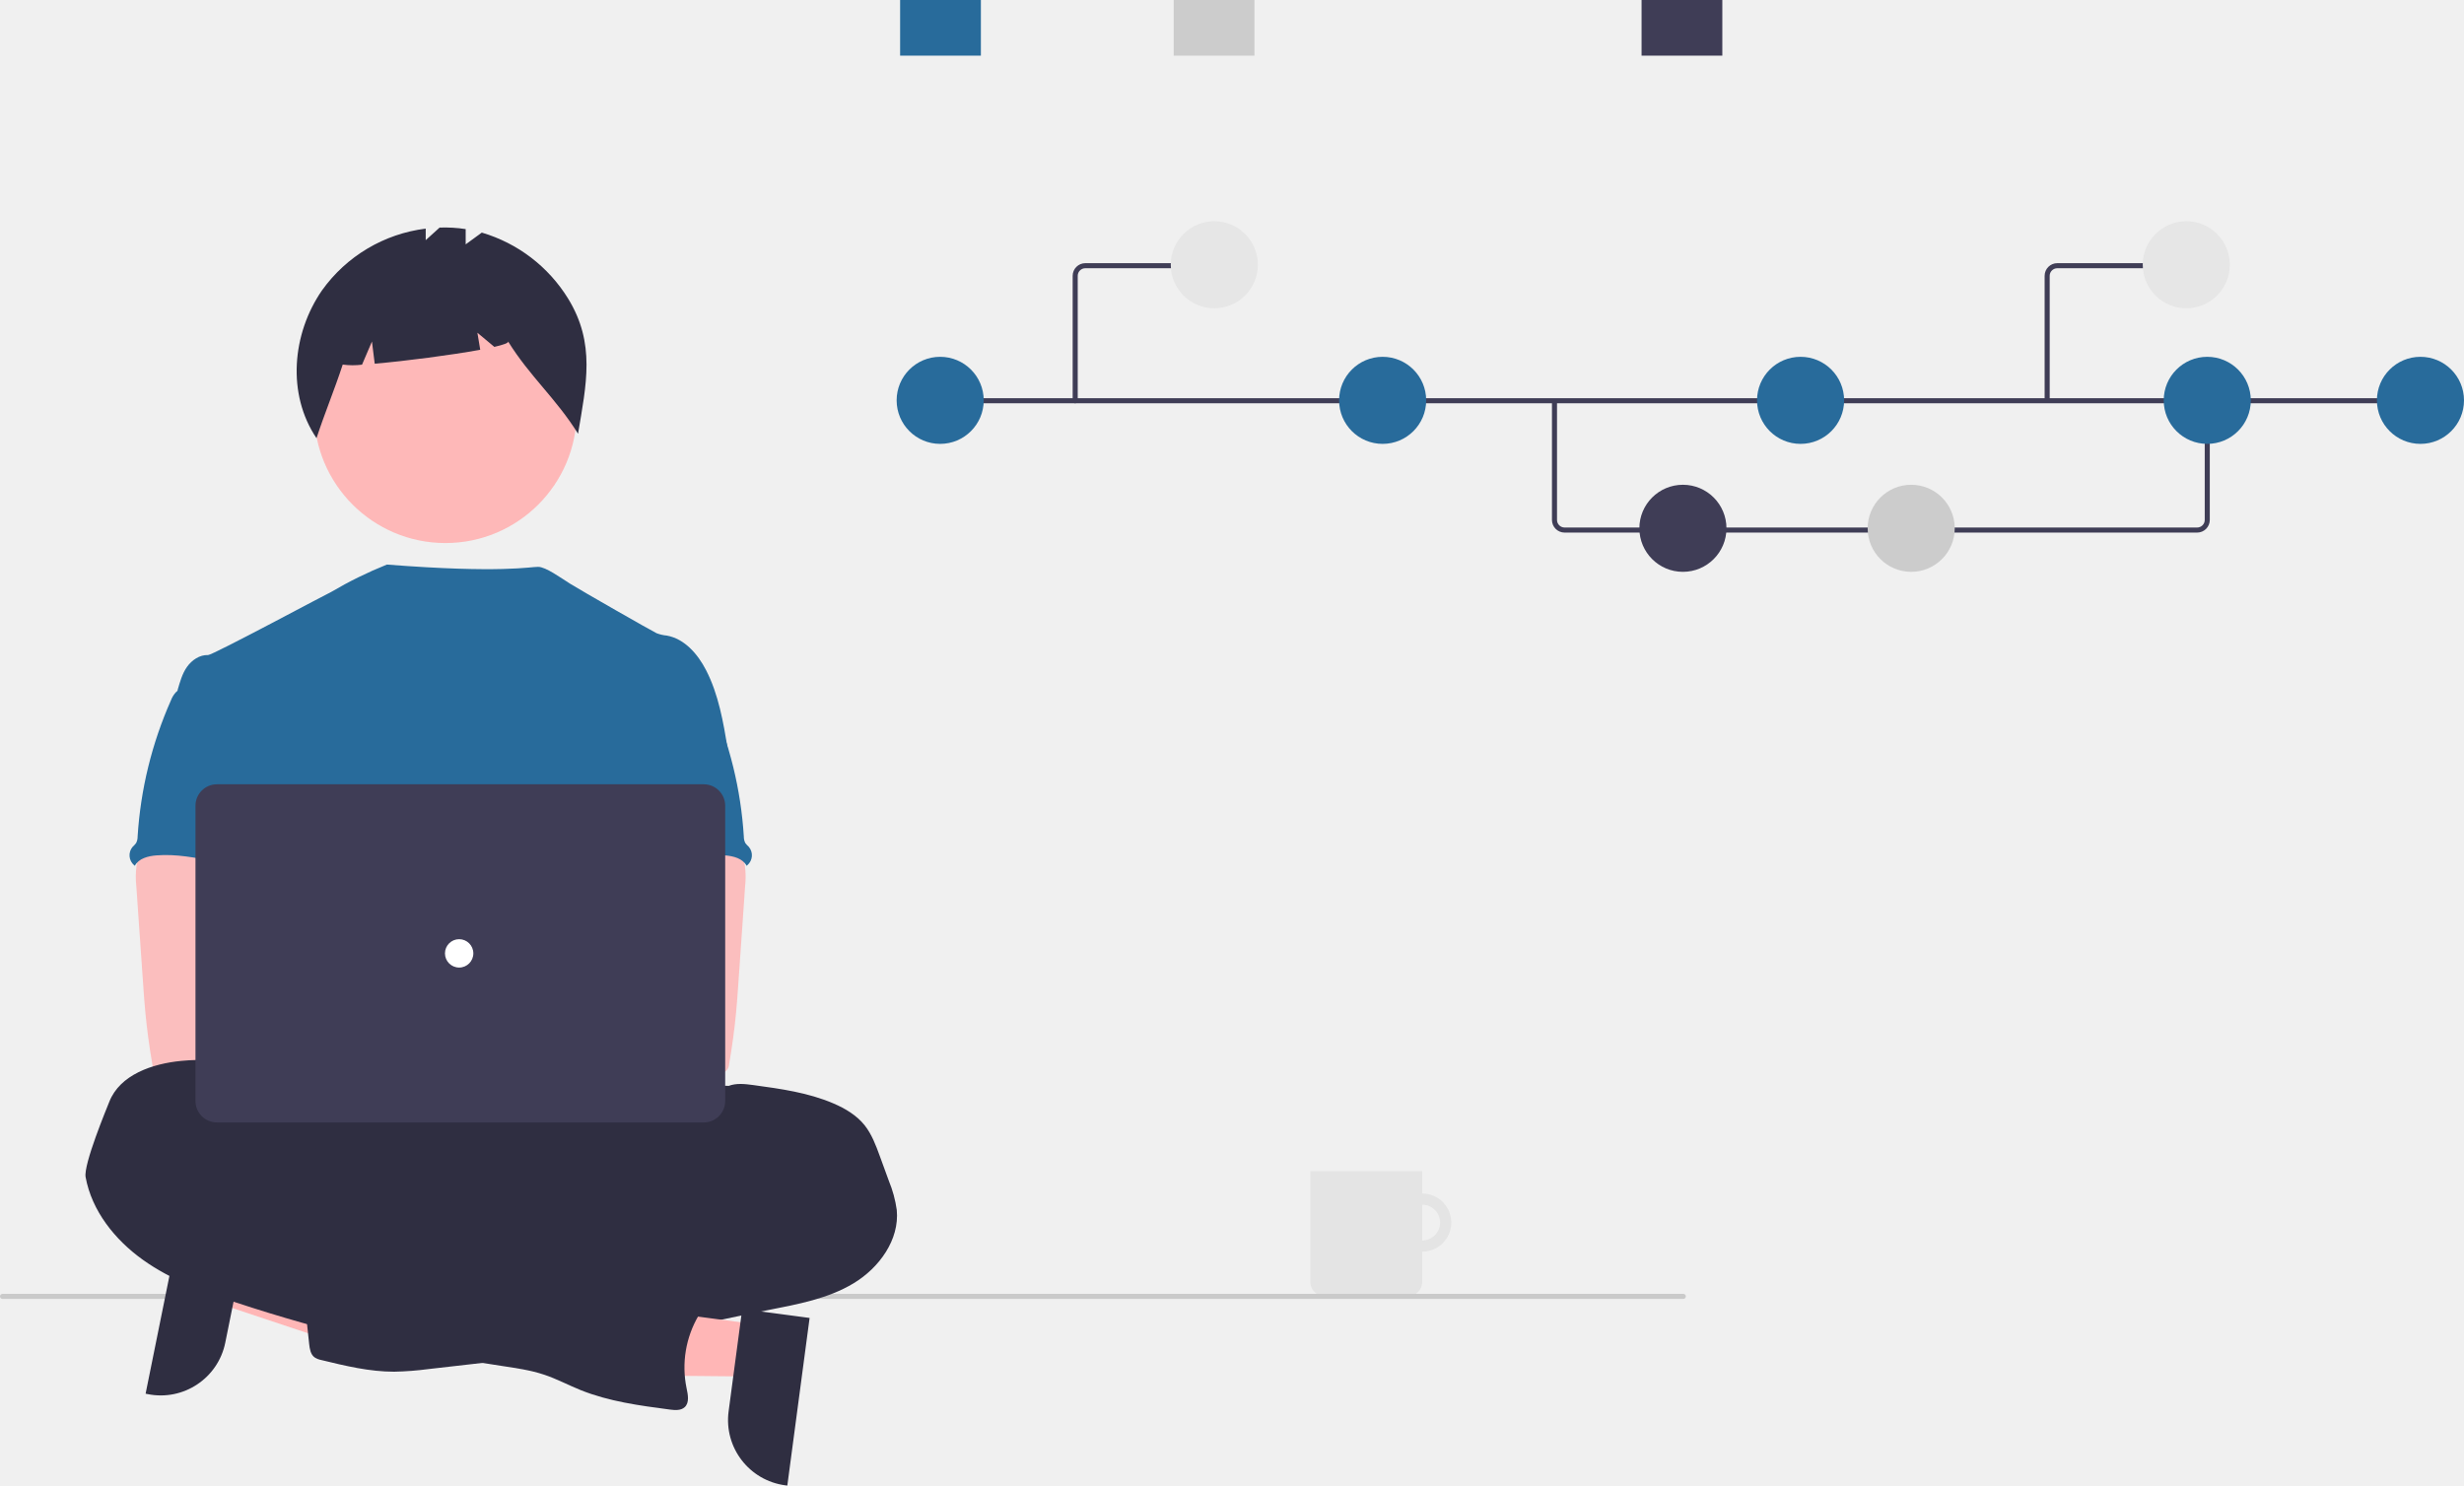
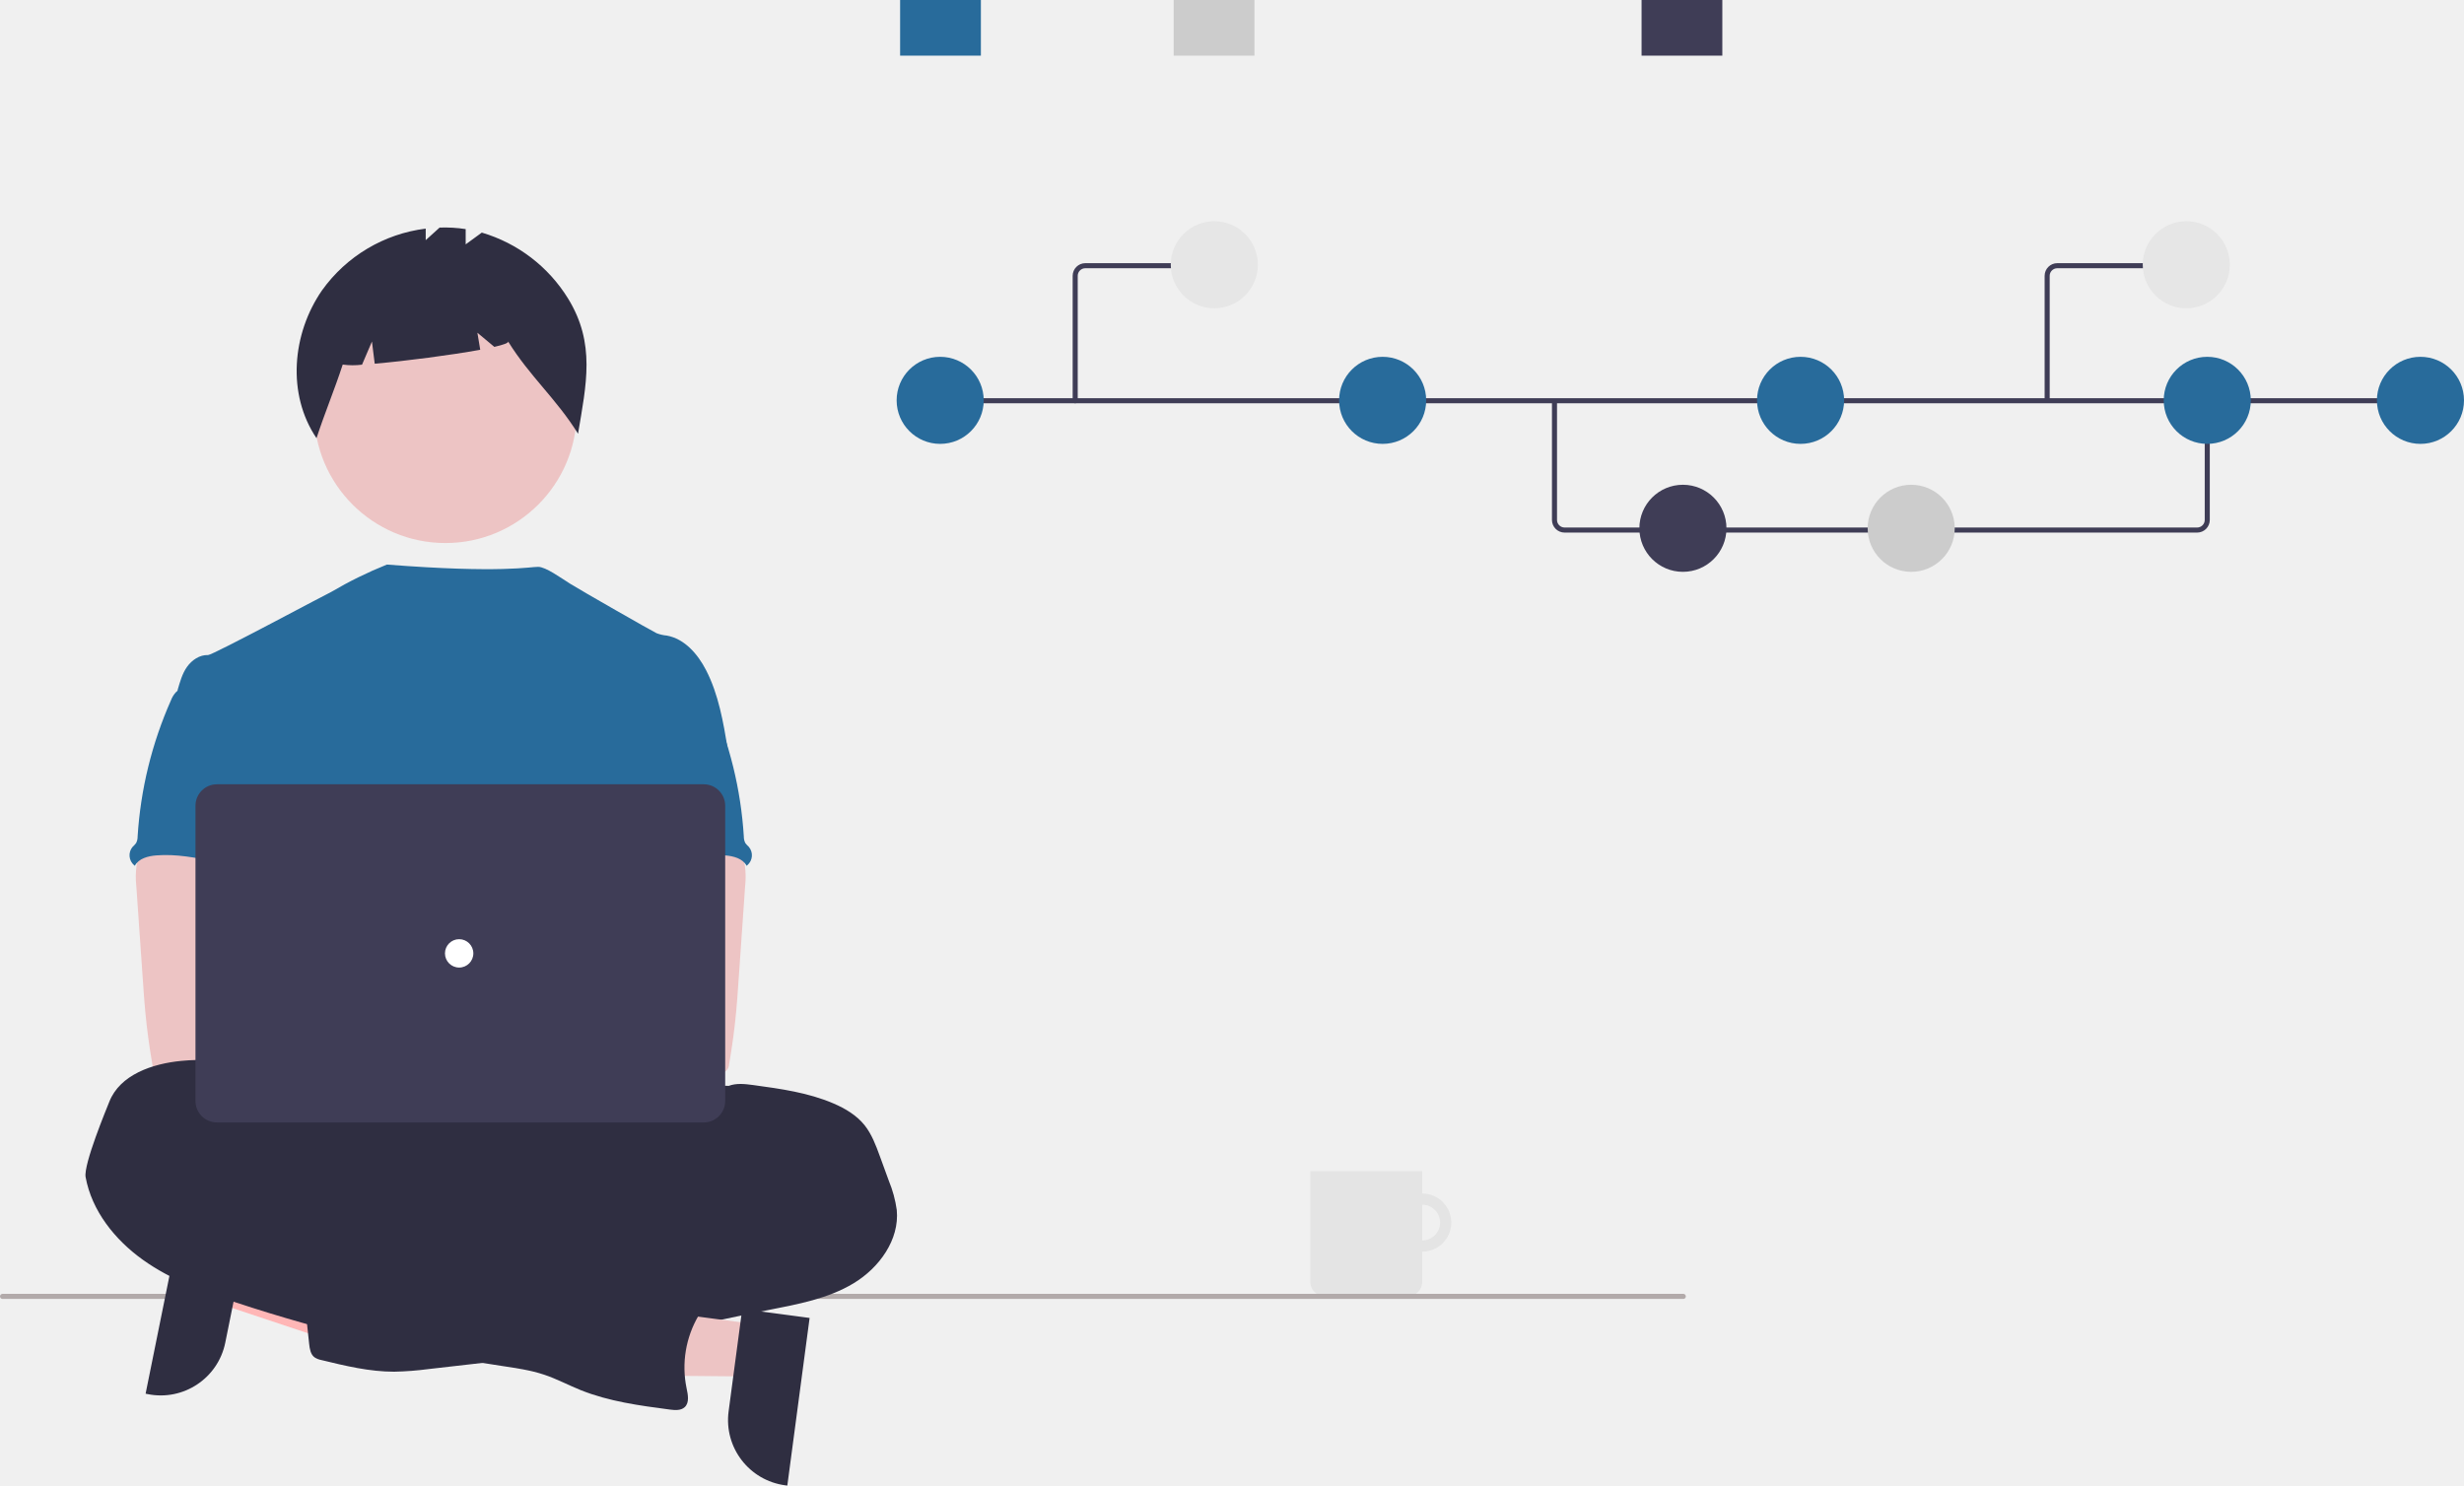
<svg xmlns="http://www.w3.org/2000/svg" id="e7334088-53de-4589-99a2-090044ddfc90" data-name="Layer 1" width="973.461" height="587.025" viewBox="0 0 973.461 587.025">
  <g id="f9b32178-6d95-472d-b482-6662972666de" data-name="Group 100">
    <path id="f4b94a19-cbe0-459a-95a6-6ea3b3d72055" data-name="Path 1465" d="M675.147,628.1a11.49,11.49,0,1,0,11.49,11.49h0A11.49,11.49,0,0,0,675.147,628.1Zm0,18.561a7.071,7.071,0,1,1,7.071-7.071v0A7.071,7.071,0,0,1,675.147,646.661Z" transform="translate(-113.2693 -156.4874)" fill="#e4e4e4" />
-     <path id="abc0e0b3-f22e-4bee-9929-c6879640924e" data-name="Path 1467" d="M630.954,619.261h44.193v43.739a5.757,5.757,0,0,1-5.757,5.757h-32.679a5.757,5.757,0,0,1-5.757-5.757V619.261Z" transform="translate(-113.2693 -156.4874)" fill="#e4e4e4" />
+     <path id="abc0e0b3-f22e-4bee-9929-c6879640924e" data-name="Path 1467" d="M630.954,619.261h44.193v43.739a5.757,5.757,0,0,1-5.757,5.757h-32.679a5.757,5.757,0,0,1-5.757-5.757V619.261Z" transform="translate(-113.2693 -156.4874)" fill="#e4e4e4" style="/*! color: #d5d2d2; */" />
  </g>
-   <path id="e24b6f19-a0a0-4e73-9cfc-bbb7635ad236" data-name="Path 944" d="M778.403,669.758h-664.237a1.006,1.006,0,0,1,0-2h664.237a1.006,1.006,0,0,1,0,2Z" transform="translate(-113.2693 -156.4874)" fill="#cacaca" />
+   <path id="e24b6f19-a0a0-4e73-9cfc-bbb7635ad236" data-name="Path 944" d="M778.403,669.758h-664.237a1.006,1.006,0,0,1,0-2h664.237a1.006,1.006,0,0,1,0,2Z" transform="translate(-113.2693 -156.4874)" fill="#b2aaaa" />
  <polygon points="89.41 494.381 85.302 514.694 161.695 540.208 167.759 510.228 89.41 494.381" fill="#ffb6b6" />
  <path d="M210.36,647.029l-8.091,40.003-0.0.002a26.011,26.011,0,0,1-30.65,20.335l-.828-.168,13.248-65.496Z" transform="translate(-113.2693 -156.4874)" fill="#2f2e41" />
-   <circle id="fd4e5ab9-ffc8-4bbb-9267-3af70c31dae1" data-name="Ellipse 276" cx="175.979" cy="162.713" r="51.871" fill="#feb8b8" />
+   <circle id="fd4e5ab9-ffc8-4bbb-9267-3af70c31dae1" data-name="Ellipse 276" cx="175.979" cy="162.713" r="51.871" style="/*! fill: #edc4c4; *//*! color: #f42929; */" fill="#edc4c4" />
  <path id="a8c9bbe2-1461-49cf-8211-f8d251166dc5" data-name="Path 1461" d="M337.697,274.45a59.907,59.907,0,0,0-34.081-26.052l-6.368,4.647v-6.034a55.143,55.143,0,0,0-10.3-.6l-5.494,4.971v-4.558a59.335,59.335,0,0,0-40.932,24.347c-11.931,17.2-13.945,41.129-2.21,58.467,3.221-9.9,7.131-19.189,10.353-29.088a29.299,29.299,0,0,0,7.633.037l3.919-9.145,1.095,8.758c12.148-1.058,30.166-3.382,41.682-5.511l-1.12-6.719,6.7,5.583c3.528-.812,5.623-1.549,5.45-2.112,8.565,13.808,19.047,22.627,27.611,36.435C344.888,308.406,348.632,292.217,337.697,274.45Z" transform="translate(-113.2693 -156.4874)" fill="#2f2e41" />
  <ellipse id="f6be96d1-713f-4c17-812c-ecd79c56fe95" data-name="Ellipse 260" cx="192.856" cy="464.787" rx="133.56" ry="37.359" fill="#2f2e41" />
  <path d="M400.808,452.588c-1.784-10.731-3.624-21.668-8.611-31.335-3.278-6.332-8.481-12.366-15.495-13.618a14.99,14.99,0,0,1-4.035-.934c-2.055-.99-29.673-16.756-34.063-19.502-3.769-2.357-9.719-6.722-12.719-6.722-3.018-.066-14.591,2.627-59.76-.904a163.141,163.141,0,0,0-22.01,10.822c-.146-.096-46.882,25.001-48.638,24.935-3.325-.14-6.416,1.989-8.322,4.67-1.906,2.681-2.8,6-3.736,9.209,10.208,22.733,19.548,45.495,29.757,68.228a5.821,5.821,0,0,1,.738,2.8,6.834,6.834,0,0,1-1.27,2.8c-5.006,8.042-4.847,18.157-4.3,27.609.547,9.452,1.224,19.436-3,27.908-1.149,2.326-2.643,4.455-3.736,6.781-2.559,5.268-3.484,22.117-1.989,27.777l187.267,5.365C382.86,587.409,400.808,452.588,400.808,452.588Z" transform="translate(-113.2693 -156.4874)" fill="#286b9b" />
-   <path id="eb41f72e-aba6-4a16-bf55-c7027d2f1a4b" data-name="Path 1421" d="M167.233,498.445a33.063,33.063,0,0,0-.112,8.154l2.684,38.546c.252,3.633.5,7.257.841,10.881.644,7.033,1.606,14.01,2.8,20.977a3.736,3.736,0,0,0,3.829,3.633c11.815,2.5,24.022,2.4,36.08,1.719,18.4-1.027,65.474-2.97,68.35-6.706s1.2-9.779-2.55-12.8-65.871-10.386-65.871-10.386c.607-4.81,2.438-9.34,4.175-13.907,3.12-8.1,6.034-16.466,6.09-25.143s-3.213-17.8-10.321-22.771c-5.847-4.081-13.375-4.838-20.5-4.67-5.184.149-14.141-1.093-18.876.934C170.105,488.556,167.933,494.776,167.233,498.445Z" transform="translate(-113.2693 -156.4874)" fill="#fbbebe" />
+   <path id="eb41f72e-aba6-4a16-bf55-c7027d2f1a4b" data-name="Path 1421" d="M167.233,498.445a33.063,33.063,0,0,0-.112,8.154l2.684,38.546c.252,3.633.5,7.257.841,10.881.644,7.033,1.606,14.01,2.8,20.977a3.736,3.736,0,0,0,3.829,3.633c11.815,2.5,24.022,2.4,36.08,1.719,18.4-1.027,65.474-2.97,68.35-6.706s1.2-9.779-2.55-12.8-65.871-10.386-65.871-10.386c.607-4.81,2.438-9.34,4.175-13.907,3.12-8.1,6.034-16.466,6.09-25.143s-3.213-17.8-10.321-22.771c-5.847-4.081-13.375-4.838-20.5-4.67-5.184.149-14.141-1.093-18.876.934C170.105,488.556,167.933,494.776,167.233,498.445Z" transform="translate(-113.2693 -156.4874)" fill="#edc4c4" />
  <path id="a363f2f7-2464-40a1-ad01-344825aa0b75" data-name="Path 1423" d="M401.141,585.578c3.11-1.186,6.538-.757,9.872-.308,10.732,1.466,21.622,2.97,31.569,7.257,4.67,2,9.116,4.67,12.273,8.6,2.8,3.54,4.436,7.874,5.987,12.142l3.587,9.826a47.3,47.3,0,0,1,3.129,11.516c1.121,11.759-6.921,22.845-17.036,28.954s-22.023,8.284-33.624,10.563-23.247,4.8-34.8,7.472a140.086,140.086,0,0,1-16.373,3.222c-12.366,1.4-25.292-.663-37.042,3.428-4.67,1.635-9.256,4.063-14.1,5.193a87.745,87.745,0,0,1-9.751,1.485l-22.238,2.54a121.313,121.313,0,0,1-13.636,1.046c-9.713,0-19.268-2.3-28.7-4.6a7.258,7.258,0,0,1-2.8-1.13c-1.494-1.177-1.821-3.26-2.036-5.146q-1.429-12.525-2.5-25.077c-.224-2.718-.392-5.66,1.093-7.948,1.868-2.8,5.511-3.68,8.836-4.222a230.58,230.58,0,0,1,42.665-2.961c5.426-5.426,14.374-5.454,21.482-8.406a63.897,63.897,0,0,0,7.575-4.119,99.001,99.001,0,0,1,41.59-13.141,38.714,38.714,0,0,0,8.509-1.214c5.5-1.709,10.517-6.361,16.167-5.221.7-1.933,1.186-4.521,2.8-5.847.8-.682,1.793-1.139,2.531-1.868,1.56-1.578,1.7-4.063,1.466-6.267s-.757-4.464-.187-6.613a9.141,9.141,0,0,1,1.037-2.307C391.278,587.595,395.509,585.111,401.141,585.578Z" transform="translate(-113.2693 -156.4874)" fill="#2f2e41" />
  <path id="b53ad979-99f4-4c6e-a0f8-957060c42096" data-name="Path 1430" d="M182.88,429.901a9.667,9.667,0,0,0-2.073,3.316,156.78,156.78,0,0,0-13.169,53.816,5.38,5.38,0,0,1-.607,2.606,11.403,11.403,0,0,1-1.373,1.485,5.156,5.156,0,0,0,.617,7.266q.127.107.261.206c1.541-2.9,5.23-3.848,8.509-4.1,15.7-1.242,31.036,6.062,46.783,5.511-1.111-3.839-2.709-7.528-3.615-11.413-4.007-17.251,5.987-36.033-.14-52.649-1.224-3.325-3.269-6.594-6.491-8.051a17.291,17.291,0,0,0-4.156-1.1c-3.979-.719-11.9-3.792-15.747-2.559-1.42.458-1.98,1.793-3.157,2.6C186.734,427.977,184.362,428.397,182.88,429.901Z" transform="translate(-113.2693 -156.4874)" fill="#286b9b" />
-   <path id="a1197c30-bfd4-4098-bcf9-2468e7a33bf1" data-name="Path 1421" d="M400.921,486.906c-4.735-2.027-13.692-.785-18.876-.934-7.125-.168-14.653.589-20.5,4.67-7.108,4.971-10.377,14.094-10.321,22.771s2.97,17.043,6.09,25.143c1.737,4.567,3.568,9.097,4.175,13.907,0,0-62.121,7.365-65.871,10.386s-5.426,9.064-2.55,12.8,92.615,7.487,104.43,4.987a3.736,3.736,0,0,0,3.829-3.633c1.194-6.967,2.156-13.944,2.8-20.977.341-3.624.589-7.248.841-10.881l2.684-38.546a33.064,33.064,0,0,0-.112-8.154C406.84,494.776,404.668,488.556,400.921,486.906Z" transform="translate(-113.2693 -156.4874)" fill="#fbbebe" />
+   <path id="a1197c30-bfd4-4098-bcf9-2468e7a33bf1" data-name="Path 1421" d="M400.921,486.906c-4.735-2.027-13.692-.785-18.876-.934-7.125-.168-14.653.589-20.5,4.67-7.108,4.971-10.377,14.094-10.321,22.771s2.97,17.043,6.09,25.143c1.737,4.567,3.568,9.097,4.175,13.907,0,0-62.121,7.365-65.871,10.386s-5.426,9.064-2.55,12.8,92.615,7.487,104.43,4.987a3.736,3.736,0,0,0,3.829-3.633c1.194-6.967,2.156-13.944,2.8-20.977.341-3.624.589-7.248.841-10.881l2.684-38.546a33.064,33.064,0,0,0-.112-8.154C406.84,494.776,404.668,488.556,400.921,486.906Z" transform="translate(-113.2693 -156.4874)" fill="#edc4c4" />
  <path id="ebe46053-6aac-4aa7-8615-21a6fa79538d" data-name="Path 1430" d="M386.251,426.835c-1.177-.807-1.737-2.142-3.157-2.6-3.847-1.233-11.768,1.84-15.747,2.559a17.291,17.291,0,0,0-4.156,1.1c-3.222,1.457-5.267,4.726-6.491,8.051-6.127,16.616,3.867,35.398-.14,52.649-.906,3.885-2.504,7.574-3.615,11.413,15.747.551,31.083-6.753,46.783-5.511,3.279.252,6.968,1.2,8.509,4.1q.134-.099.261-.206a5.156,5.156,0,0,0,.617-7.266,11.401,11.401,0,0,1-1.373-1.485,5.38,5.38,0,0,1-.607-2.606,156.78,156.78,0,0,0-13.169-53.816,9.667,9.667,0,0,0-2.073-3.316C390.411,428.397,388.039,427.977,386.251,426.835Z" transform="translate(-113.2693 -156.4874)" fill="#286b9b" />
-   <polygon points="299.243 523.378 296.513 543.921 215.975 543.166 220.005 512.846 299.243 523.378" fill="#ffb6b6" />
+   <polygon points="299.243 523.378 296.513 543.921 215.975 543.166 220.005 512.846 299.243 523.378" fill="#edc4c4" />
  <path d="M433.122,677.272l-8.804,66.24-.838-.111a26.011,26.011,0,0,1-22.356-29.208l0-.002,5.377-40.457Z" transform="translate(-113.2693 -156.4874)" fill="#2f2e41" />
  <path id="a0b0f7ea-4ed9-4447-aa64-e2335b2c3196" data-name="Path 1427" d="M223.039,595.974c0,.934-1.466,0-1.6-1-1.027-7.556-7.024-13.786-14.01-16.812s-14.944-3.185-22.509-2.466c-11.441,1.083-24.284,5.464-28.468,16.158-.99,2.5-10.264,24.76-9.359,29.766,2.438,13.356,11.572,24.779,22.64,32.69s24,12.637,36.9,16.9a639.949,639.949,0,0,0,104.607,24.984c5.753.869,11.563,1.672,17.073,3.521,4.931,1.653,9.545,4.128,14.365,6.071,11.208,4.5,23.266,6.108,35.211,7.687,2.036.262,4.371.448,5.875-.934,1.943-1.8,1.3-4.941.747-7.528a40.488,40.488,0,0,1,4.773-28.729c2-3.362,4.6-6.809,4.222-10.7-.448-4.539-4.969-7.752-9.471-8.481s-9.078.346-13.6.934a7.285,7.285,0,0,1-4.623-.458,9.235,9.235,0,0,1-1.812-1.606,20.482,20.482,0,0,0-23.854-3.334c-1.672.934-4.2-1.149-5.94-1.933l-19.642-8.892c-22.565-10.208-45.242-20.464-69.115-26.927a14.514,14.514,0,0,1-5.324-2.214c-1.186-.934-2.036-2.2-3.129-3.241-2.382-2.251-5.7-3.148-8.555-4.745S222.385,599.177,223.039,595.974Z" transform="translate(-113.2693 -156.4874)" fill="#2f2e41" />
  <circle cx="160.617" cy="411.99" r="14" fill="#fbbebe" />
  <circle cx="191.617" cy="411.99" r="14" fill="#fbbebe" />
  <path d="M391.305,600.024H198.966a8.48,8.48,0,0,1-8.47-8.47V474.868a8.48,8.48,0,0,1,8.47-8.47H391.305a8.48,8.48,0,0,1,8.47,8.47V591.555A8.48,8.48,0,0,1,391.305,600.024Z" transform="translate(-113.2693 -156.4874)" fill="#3f3d56" />
  <circle id="e793da3b-cee2-4a15-ae11-6dab45a6c728" data-name="Ellipse 263" cx="181.399" cy="376.724" r="5.604" fill="#fff" />
  <path d="M981.299,366.94H731.406a5.006,5.006,0,0,1-5-5V314.84h2v47.1a3.003,3.003,0,0,0,3,3H981.299a3.003,3.003,0,0,0,3-3V314.51h2v47.429A5.006,5.006,0,0,1,981.299,366.94Z" transform="translate(-113.2693 -156.4874)" fill="#3f3d56" />
  <rect x="371.397" y="157.352" width="587.22" height="2" fill="#3f3d56" />
  <circle id="a67a4451-c7cc-402c-b29d-5a705f3c9418" data-name="Ellipse 264" cx="371.439" cy="158.196" r="17.202" fill="#286b9b" />
  <circle id="abdb3fbf-f68e-433e-a33f-153626b38c76" data-name="Ellipse 266" cx="546.244" cy="158.196" r="17.202" fill="#286b9b" />
  <circle id="ac293633-0933-4e21-a8aa-bc27ca4fbccc" data-name="Ellipse 268" cx="664.876" cy="208.757" r="17.202" fill="#3f3d56" />
  <circle id="a0cd768d-b738-4d4b-9ab3-78ab535c7573" data-name="Ellipse 269" cx="755.063" cy="208.757" r="17.202" fill="#ccc" />
  <circle id="b9eb3d2e-31e0-4fe2-be5c-79abb86bc227" data-name="Ellipse 270" cx="711.36" cy="158.196" r="17.202" fill="#286b9b" />
  <circle id="aa04baac-fce0-420a-b86a-4a97f3079928" data-name="Ellipse 271" cx="956.259" cy="158.196" r="17.202" fill="#286b9b" />
  <circle id="e92cf92c-058e-415c-ba96-766a57ee18d9" data-name="Ellipse 272" cx="872.029" cy="158.196" r="17.202" fill="#286b9b" />
  <rect id="ac5bf8cc-574d-4509-9338-881c836fd832" data-name="Rectangle 207" x="648.539" width="31.906" height="21.99" fill="#3f3d56" />
  <rect id="ad5a043d-52f1-4931-b771-e4991ef7f7f7" data-name="Rectangle 208" x="355.612" width="31.906" height="21.99" fill="#286b9b" />
  <rect id="e5d95e83-bdd9-4322-95a9-5a9c4b449a8f" data-name="Rectangle 209" x="463.685" width="31.906" height="21.99" fill="#ccc" />
  <path d="M538.051,315.84a1,1,0,0,1-1-1V265.477a5.006,5.006,0,0,1,5-5h48.675a1,1,0,0,1,0,2h-48.675a3.003,3.003,0,0,0-3,3v49.362A1,1,0,0,1,538.051,315.84Z" transform="translate(-113.2693 -156.4874)" fill="#3f3d56" />
  <circle id="b0a7c1c1-8f27-441f-a84a-e44462cc473e" data-name="Ellipse 265" cx="479.744" cy="104.616" r="17.202" fill="#e6e6e6" />
  <path d="M923.051,314.84h-2V265.477a5.006,5.006,0,0,1,5-5h48.675v2h-48.675a3.003,3.003,0,0,0-3,3Z" transform="translate(-113.2693 -156.4874)" fill="#3f3d56" />
  <circle id="b3140cf1-cdb8-48ff-81af-ce41ed4f5739" data-name="Ellipse 265" cx="863.744" cy="104.616" r="17.202" fill="#e6e6e6" />
</svg>
